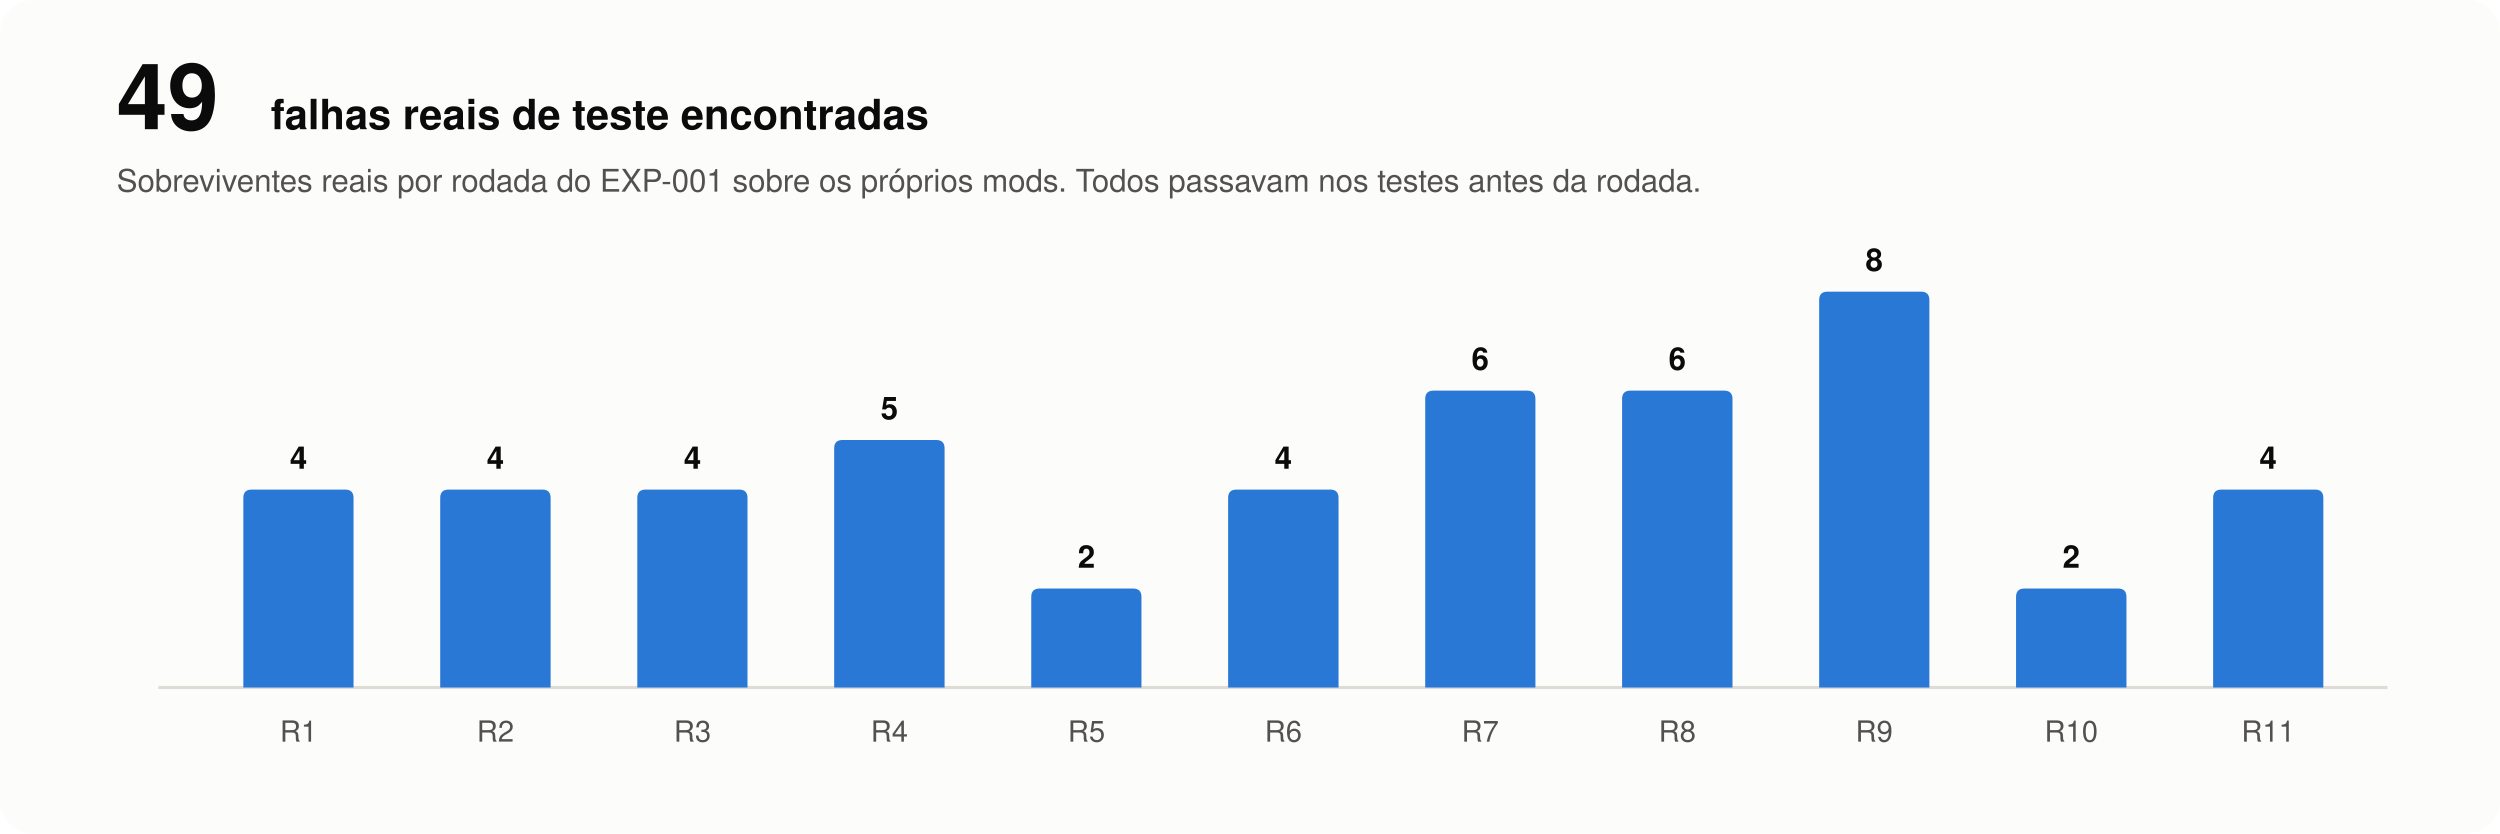
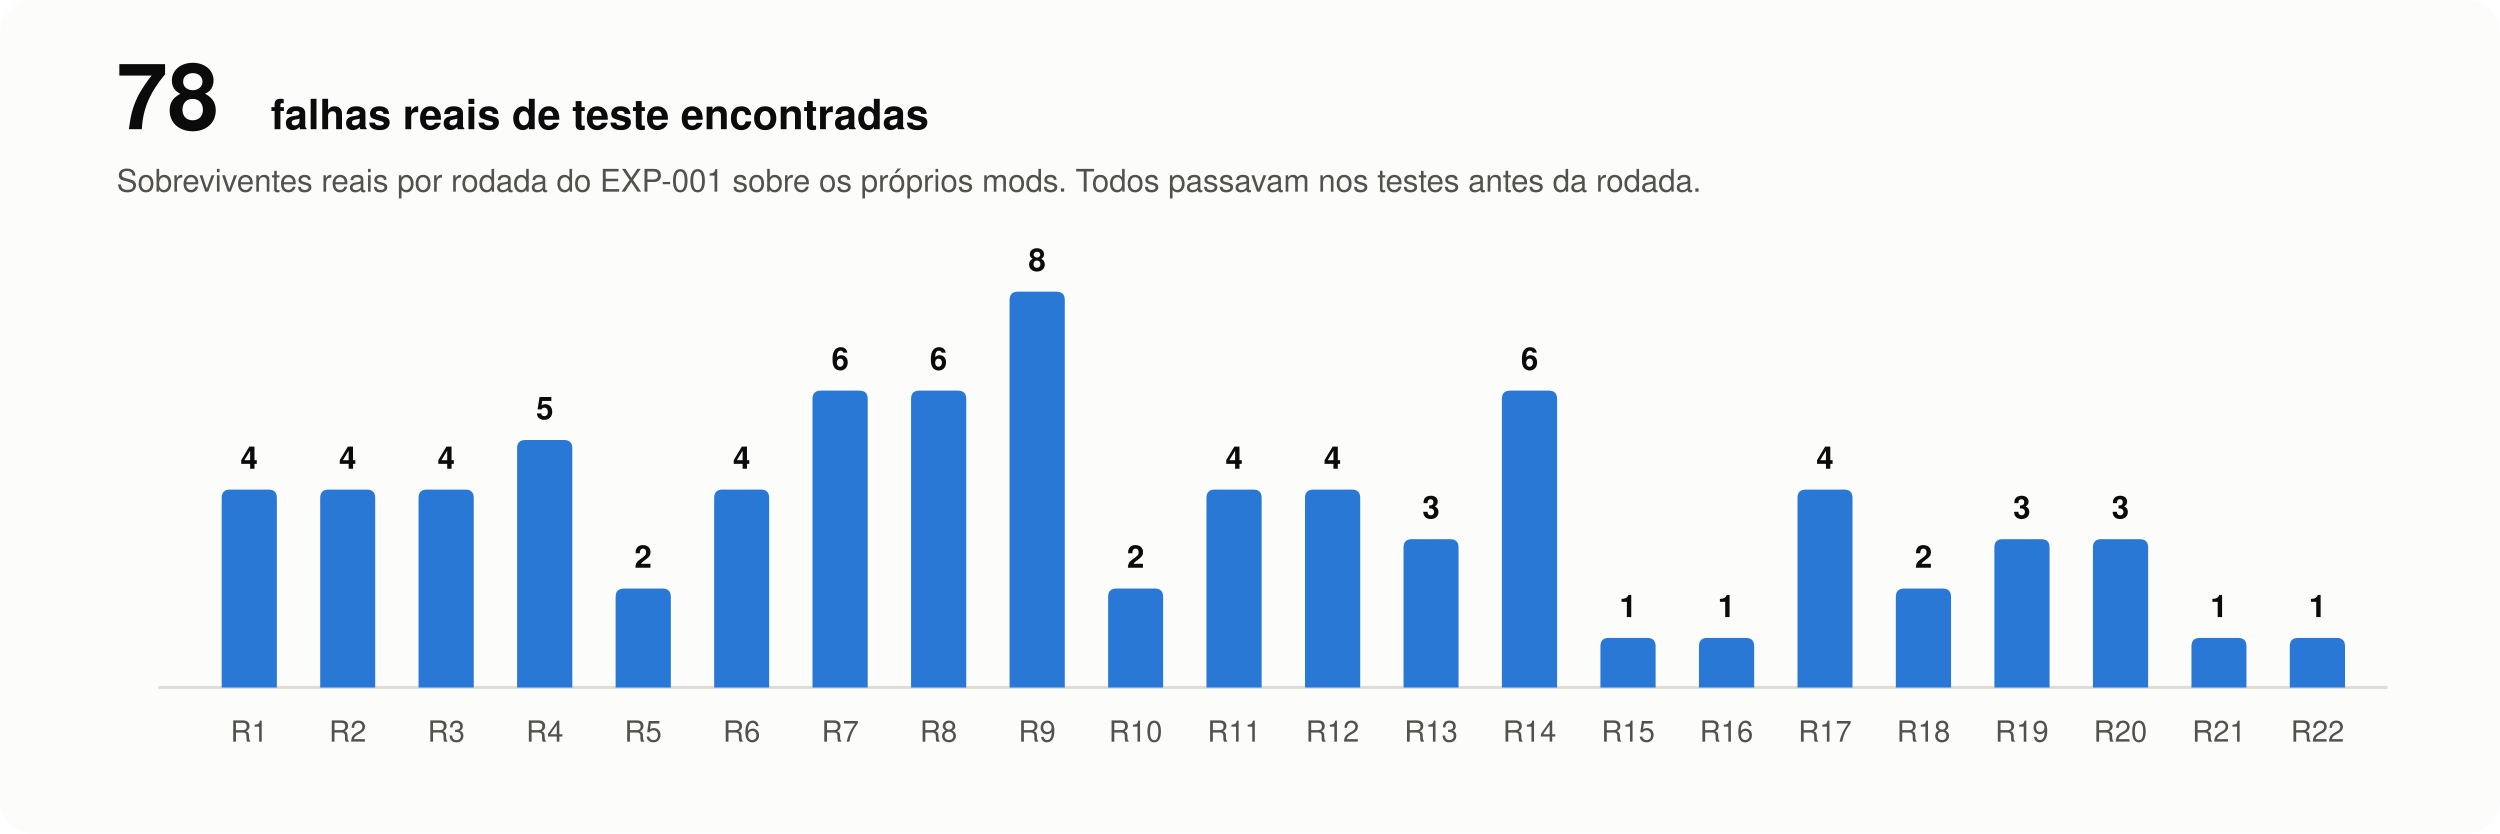
- <svg xmlns="http://www.w3.org/2000/svg" viewBox="0 0 1200 400" width="1200" height="400" role="img" aria-label="49 falhas reais de teste encontradas em 11 rodadas" font-family="ui-sans-serif, -apple-system, 'Segoe UI', Helvetica, Arial, sans-serif">
+ <svg xmlns="http://www.w3.org/2000/svg" viewBox="0 0 1200 400" width="1200" height="400" role="img" aria-label="78 falhas reais de teste encontradas em 22 rodadas" font-family="ui-sans-serif, -apple-system, 'Segoe UI', Helvetica, Arial, sans-serif">
  <style>
  .sup { fill: #fcfcfb; } .sup2 { fill: #f3f2ef; } .borda { stroke: #dedcd5; }
  .t1 { fill: #0b0b0b; } .t2 { fill: #52514e; } .t3 { fill: #8a887f; }
  .ac { fill: #2a78d6; } .acs { stroke: #2a78d6; } .acf { fill: #e8f1fb; }
  .ok { fill: #0f7a3d; } .okf { fill: #e3f3e8; }
  @media (prefers-color-scheme: dark) {
    .sup { fill: #1a1a19; } .sup2 { fill: #232322; } .borda { stroke: #3a3936; }
    .t1 { fill: #f0efec; } .t2 { fill: #c3c2b7; } .t3 { fill: #8f8d84; }
    .ac { fill: #3987e5; } .acs { stroke: #3987e5; } .acf { fill: #1d2c40; }
    .ok { fill: #4cc27a; } .okf { fill: #16301f; }
  }
  @media (prefers-reduced-motion: reduce) { * { animation: none !important; } }

  .barra { transform-box: fill-box; transform-origin: bottom; animation: cresce 1.1s cubic-bezier(.2,.8,.2,1); }
  @keyframes cresce { from { transform: scaleY(0); } to { transform: scaleY(1); } }
</style>
  <rect width="1200" height="400" rx="16" class="sup" />
-   <text x="56" y="62" font-size="44" font-weight="800" class="t1">49</text>
+   <text x="56" y="62" font-size="44" font-weight="800" class="t1">78</text>
  <text x="130" y="62" font-size="20" font-weight="700" class="t1">falhas reais de teste encontradas</text>
  <text x="56" y="92" font-size="15" class="t2">Sobreviventes reais por rodada do EXP-001 sobre os próprios mods. Todos passavam nos testes antes da rodada.</text>
  <line x1="76" y1="330" x2="1146" y2="330" class="borda" stroke-width="1.5" />
  <g class="barra">
-     <path d="M116.8,330 L116.8,239.0 Q116.8,235.0 120.8,235.0 L165.7,235.0 Q169.7,235.0 169.7,239.0 L169.7,330 Z" class="ac" />
+     <path d="M106.4,330 L106.4,239.0 Q106.4,235.0 110.4,235.0 L128.9,235.0 Q132.9,235.0 132.9,239.0 L132.9,330 Z" class="ac" />
  </g>
-   <text x="143.3" y="225.0" font-size="15" font-weight="700" class="t1" text-anchor="middle">4</text>
-   <text x="143.3" y="356" font-size="14" class="t2" text-anchor="middle">R1</text>
+   <text x="119.6" y="225.0" font-size="15" font-weight="700" class="t1" text-anchor="middle">4</text>
+   <text x="119.6" y="356" font-size="14" class="t2" text-anchor="middle">R1</text>
  <g class="barra">
-     <path d="M211.3,330 L211.3,239.0 Q211.3,235.0 215.3,235.0 L260.3,235.0 Q264.3,235.0 264.3,239.0 L264.3,330 Z" class="ac" />
+     <path d="M153.7,330 L153.7,239.0 Q153.7,235.0 157.7,235.0 L176.1,235.0 Q180.1,235.0 180.1,239.0 L180.1,330 Z" class="ac" />
  </g>
-   <text x="237.8" y="225.0" font-size="15" font-weight="700" class="t1" text-anchor="middle">4</text>
-   <text x="237.8" y="356" font-size="14" class="t2" text-anchor="middle">R2</text>
+   <text x="166.9" y="225.0" font-size="15" font-weight="700" class="t1" text-anchor="middle">4</text>
+   <text x="166.9" y="356" font-size="14" class="t2" text-anchor="middle">R2</text>
  <g class="barra">
-     <path d="M305.9,330 L305.9,239.0 Q305.9,235.0 309.9,235.0 L354.8,235.0 Q358.8,235.0 358.8,239.0 L358.8,330 Z" class="ac" />
+     <path d="M200.9,330 L200.9,239.0 Q200.9,235.0 204.9,235.0 L223.4,235.0 Q227.4,235.0 227.4,239.0 L227.4,330 Z" class="ac" />
  </g>
-   <text x="332.4" y="225.0" font-size="15" font-weight="700" class="t1" text-anchor="middle">4</text>
-   <text x="332.4" y="356" font-size="14" class="t2" text-anchor="middle">R3</text>
+   <text x="214.2" y="225.0" font-size="15" font-weight="700" class="t1" text-anchor="middle">4</text>
+   <text x="214.2" y="356" font-size="14" class="t2" text-anchor="middle">R3</text>
  <g class="barra">
-     <path d="M400.4,330 L400.4,215.2 Q400.4,211.2 404.4,211.2 L449.4,211.2 Q453.4,211.2 453.4,215.2 L453.4,330 Z" class="ac" />
+     <path d="M248.2,330 L248.2,215.2 Q248.2,211.2 252.2,211.2 L270.7,211.2 Q274.7,211.2 274.7,215.2 L274.7,330 Z" class="ac" />
  </g>
-   <text x="426.9" y="201.2" font-size="15" font-weight="700" class="t1" text-anchor="middle">5</text>
-   <text x="426.9" y="356" font-size="14" class="t2" text-anchor="middle">R4</text>
+   <text x="261.5" y="201.2" font-size="15" font-weight="700" class="t1" text-anchor="middle">5</text>
+   <text x="261.5" y="356" font-size="14" class="t2" text-anchor="middle">R4</text>
  <g class="barra">
-     <path d="M495.0,330 L495.0,286.5 Q495.0,282.5 499.0,282.5 L543.9,282.5 Q547.9,282.5 547.9,286.5 L547.9,330 Z" class="ac" />
+     <path d="M295.5,330 L295.5,286.5 Q295.5,282.5 299.5,282.5 L318.0,282.5 Q322.0,282.5 322.0,286.5 L322.0,330 Z" class="ac" />
  </g>
-   <text x="521.5" y="272.5" font-size="15" font-weight="700" class="t1" text-anchor="middle">2</text>
-   <text x="521.5" y="356" font-size="14" class="t2" text-anchor="middle">R5</text>
+   <text x="308.7" y="272.5" font-size="15" font-weight="700" class="t1" text-anchor="middle">2</text>
+   <text x="308.7" y="356" font-size="14" class="t2" text-anchor="middle">R5</text>
  <g class="barra">
-     <path d="M589.5,330 L589.5,239.0 Q589.5,235.0 593.5,235.0 L638.5,235.0 Q642.5,235.0 642.5,239.0 L642.5,330 Z" class="ac" />
+     <path d="M342.8,330 L342.8,239.0 Q342.8,235.0 346.8,235.0 L365.2,235.0 Q369.2,235.0 369.2,239.0 L369.2,330 Z" class="ac" />
  </g>
-   <text x="616.0" y="225.0" font-size="15" font-weight="700" class="t1" text-anchor="middle">4</text>
-   <text x="616.0" y="356" font-size="14" class="t2" text-anchor="middle">R6</text>
+   <text x="356.0" y="225.0" font-size="15" font-weight="700" class="t1" text-anchor="middle">4</text>
+   <text x="356.0" y="356" font-size="14" class="t2" text-anchor="middle">R6</text>
  <g class="barra">
-     <path d="M684.1,330 L684.1,191.5 Q684.1,187.5 688.1,187.5 L733.0,187.5 Q737.0,187.5 737.0,191.5 L737.0,330 Z" class="ac" />
+     <path d="M390.0,330 L390.0,191.5 Q390.0,187.5 394.0,187.5 L412.5,187.5 Q416.5,187.5 416.5,191.5 L416.5,330 Z" class="ac" />
  </g>
-   <text x="710.5" y="177.5" font-size="15" font-weight="700" class="t1" text-anchor="middle">6</text>
-   <text x="710.5" y="356" font-size="14" class="t2" text-anchor="middle">R7</text>
+   <text x="403.3" y="177.5" font-size="15" font-weight="700" class="t1" text-anchor="middle">6</text>
+   <text x="403.3" y="356" font-size="14" class="t2" text-anchor="middle">R7</text>
  <g class="barra">
-     <path d="M778.6,330 L778.6,191.5 Q778.6,187.5 782.6,187.5 L827.6,187.5 Q831.6,187.5 831.6,191.5 L831.6,330 Z" class="ac" />
+     <path d="M437.3,330 L437.3,191.5 Q437.3,187.5 441.3,187.5 L459.8,187.5 Q463.8,187.5 463.8,191.5 L463.8,330 Z" class="ac" />
  </g>
-   <text x="805.1" y="177.5" font-size="15" font-weight="700" class="t1" text-anchor="middle">6</text>
-   <text x="805.1" y="356" font-size="14" class="t2" text-anchor="middle">R8</text>
+   <text x="450.5" y="177.5" font-size="15" font-weight="700" class="t1" text-anchor="middle">6</text>
+   <text x="450.5" y="356" font-size="14" class="t2" text-anchor="middle">R8</text>
  <g class="barra">
-     <path d="M873.2,330 L873.2,144.0 Q873.2,140.0 877.2,140.0 L922.1,140.0 Q926.1,140.0 926.1,144.0 L926.1,330 Z" class="ac" />
+     <path d="M484.6,330 L484.6,144.0 Q484.6,140.0 488.6,140.0 L507.1,140.0 Q511.1,140.0 511.1,144.0 L511.1,330 Z" class="ac" />
  </g>
-   <text x="899.6" y="130.0" font-size="15" font-weight="700" class="t1" text-anchor="middle">8</text>
-   <text x="899.6" y="356" font-size="14" class="t2" text-anchor="middle">R9</text>
+   <text x="497.8" y="130.0" font-size="15" font-weight="700" class="t1" text-anchor="middle">8</text>
+   <text x="497.8" y="356" font-size="14" class="t2" text-anchor="middle">R9</text>
  <g class="barra">
-     <path d="M967.7,330 L967.7,286.5 Q967.7,282.5 971.7,282.5 L1016.7,282.5 Q1020.7,282.5 1020.7,286.5 L1020.7,330 Z" class="ac" />
+     <path d="M531.9,330 L531.9,286.5 Q531.9,282.5 535.9,282.5 L554.3,282.5 Q558.3,282.5 558.3,286.5 L558.3,330 Z" class="ac" />
  </g>
-   <text x="994.2" y="272.5" font-size="15" font-weight="700" class="t1" text-anchor="middle">2</text>
-   <text x="994.2" y="356" font-size="14" class="t2" text-anchor="middle">R10</text>
+   <text x="545.1" y="272.5" font-size="15" font-weight="700" class="t1" text-anchor="middle">2</text>
+   <text x="545.1" y="356" font-size="14" class="t2" text-anchor="middle">R10</text>
  <g class="barra">
-     <path d="M1062.3,330 L1062.3,239.0 Q1062.3,235.0 1066.3,235.0 L1111.2,235.0 Q1115.2,235.0 1115.2,239.0 L1115.2,330 Z" class="ac" />
+     <path d="M579.1,330 L579.1,239.0 Q579.1,235.0 583.1,235.0 L601.6,235.0 Q605.6,235.0 605.6,239.0 L605.6,330 Z" class="ac" />
  </g>
-   <text x="1088.7" y="225.0" font-size="15" font-weight="700" class="t1" text-anchor="middle">4</text>
-   <text x="1088.7" y="356" font-size="14" class="t2" text-anchor="middle">R11</text>
+   <text x="592.4" y="225.0" font-size="15" font-weight="700" class="t1" text-anchor="middle">4</text>
+   <text x="592.4" y="356" font-size="14" class="t2" text-anchor="middle">R11</text>
+   <g class="barra">
+     <path d="M626.4,330 L626.4,239.0 Q626.4,235.0 630.4,235.0 L648.9,235.0 Q652.9,235.0 652.9,239.0 L652.9,330 Z" class="ac" />
+   </g>
+   <text x="639.6" y="225.0" font-size="15" font-weight="700" class="t1" text-anchor="middle">4</text>
+   <text x="639.6" y="356" font-size="14" class="t2" text-anchor="middle">R12</text>
+   <g class="barra">
+     <path d="M673.7,330 L673.7,262.8 Q673.7,258.8 677.7,258.8 L696.1,258.8 Q700.1,258.8 700.1,262.8 L700.1,330 Z" class="ac" />
+   </g>
+   <text x="686.9" y="248.8" font-size="15" font-weight="700" class="t1" text-anchor="middle">3</text>
+   <text x="686.9" y="356" font-size="14" class="t2" text-anchor="middle">R13</text>
+   <g class="barra">
+     <path d="M720.9,330 L720.9,191.5 Q720.9,187.5 724.9,187.5 L743.4,187.5 Q747.4,187.5 747.4,191.5 L747.4,330 Z" class="ac" />
+   </g>
+   <text x="734.2" y="177.5" font-size="15" font-weight="700" class="t1" text-anchor="middle">6</text>
+   <text x="734.2" y="356" font-size="14" class="t2" text-anchor="middle">R14</text>
+   <g class="barra">
+     <path d="M768.2,330 L768.2,310.2 Q768.2,306.2 772.2,306.2 L790.7,306.2 Q794.7,306.2 794.7,310.2 L794.7,330 Z" class="ac" />
+   </g>
+   <text x="781.5" y="296.2" font-size="15" font-weight="700" class="t1" text-anchor="middle">1</text>
+   <text x="781.5" y="356" font-size="14" class="t2" text-anchor="middle">R15</text>
+   <g class="barra">
+     <path d="M815.5,330 L815.5,310.2 Q815.5,306.2 819.5,306.2 L838.0,306.2 Q842.0,306.2 842.0,310.2 L842.0,330 Z" class="ac" />
+   </g>
+   <text x="828.7" y="296.2" font-size="15" font-weight="700" class="t1" text-anchor="middle">1</text>
+   <text x="828.7" y="356" font-size="14" class="t2" text-anchor="middle">R16</text>
+   <g class="barra">
+     <path d="M862.8,330 L862.8,239.0 Q862.8,235.0 866.8,235.0 L885.2,235.0 Q889.2,235.0 889.2,239.0 L889.2,330 Z" class="ac" />
+   </g>
+   <text x="876.0" y="225.0" font-size="15" font-weight="700" class="t1" text-anchor="middle">4</text>
+   <text x="876.0" y="356" font-size="14" class="t2" text-anchor="middle">R17</text>
+   <g class="barra">
+     <path d="M910.0,330 L910.0,286.5 Q910.0,282.5 914.0,282.5 L932.5,282.5 Q936.5,282.5 936.5,286.5 L936.5,330 Z" class="ac" />
+   </g>
+   <text x="923.3" y="272.5" font-size="15" font-weight="700" class="t1" text-anchor="middle">2</text>
+   <text x="923.3" y="356" font-size="14" class="t2" text-anchor="middle">R18</text>
+   <g class="barra">
+     <path d="M957.3,330 L957.3,262.8 Q957.3,258.8 961.3,258.8 L979.8,258.8 Q983.8,258.8 983.8,262.8 L983.8,330 Z" class="ac" />
+   </g>
+   <text x="970.5" y="248.8" font-size="15" font-weight="700" class="t1" text-anchor="middle">3</text>
+   <text x="970.5" y="356" font-size="14" class="t2" text-anchor="middle">R19</text>
+   <g class="barra">
+     <path d="M1004.6,330 L1004.6,262.8 Q1004.6,258.8 1008.6,258.8 L1027.1,258.8 Q1031.1,258.8 1031.1,262.8 L1031.1,330 Z" class="ac" />
+   </g>
+   <text x="1017.8" y="248.8" font-size="15" font-weight="700" class="t1" text-anchor="middle">3</text>
+   <text x="1017.8" y="356" font-size="14" class="t2" text-anchor="middle">R20</text>
+   <g class="barra">
+     <path d="M1051.9,330 L1051.9,310.2 Q1051.9,306.2 1055.9,306.2 L1074.3,306.2 Q1078.3,306.2 1078.3,310.2 L1078.3,330 Z" class="ac" />
+   </g>
+   <text x="1065.1" y="296.2" font-size="15" font-weight="700" class="t1" text-anchor="middle">1</text>
+   <text x="1065.1" y="356" font-size="14" class="t2" text-anchor="middle">R21</text>
+   <g class="barra">
+     <path d="M1099.1,330 L1099.1,310.2 Q1099.1,306.2 1103.1,306.2 L1121.6,306.2 Q1125.6,306.2 1125.6,310.2 L1125.6,330 Z" class="ac" />
+   </g>
+   <text x="1112.4" y="296.2" font-size="15" font-weight="700" class="t1" text-anchor="middle">1</text>
+   <text x="1112.4" y="356" font-size="14" class="t2" text-anchor="middle">R22</text>
</svg>
